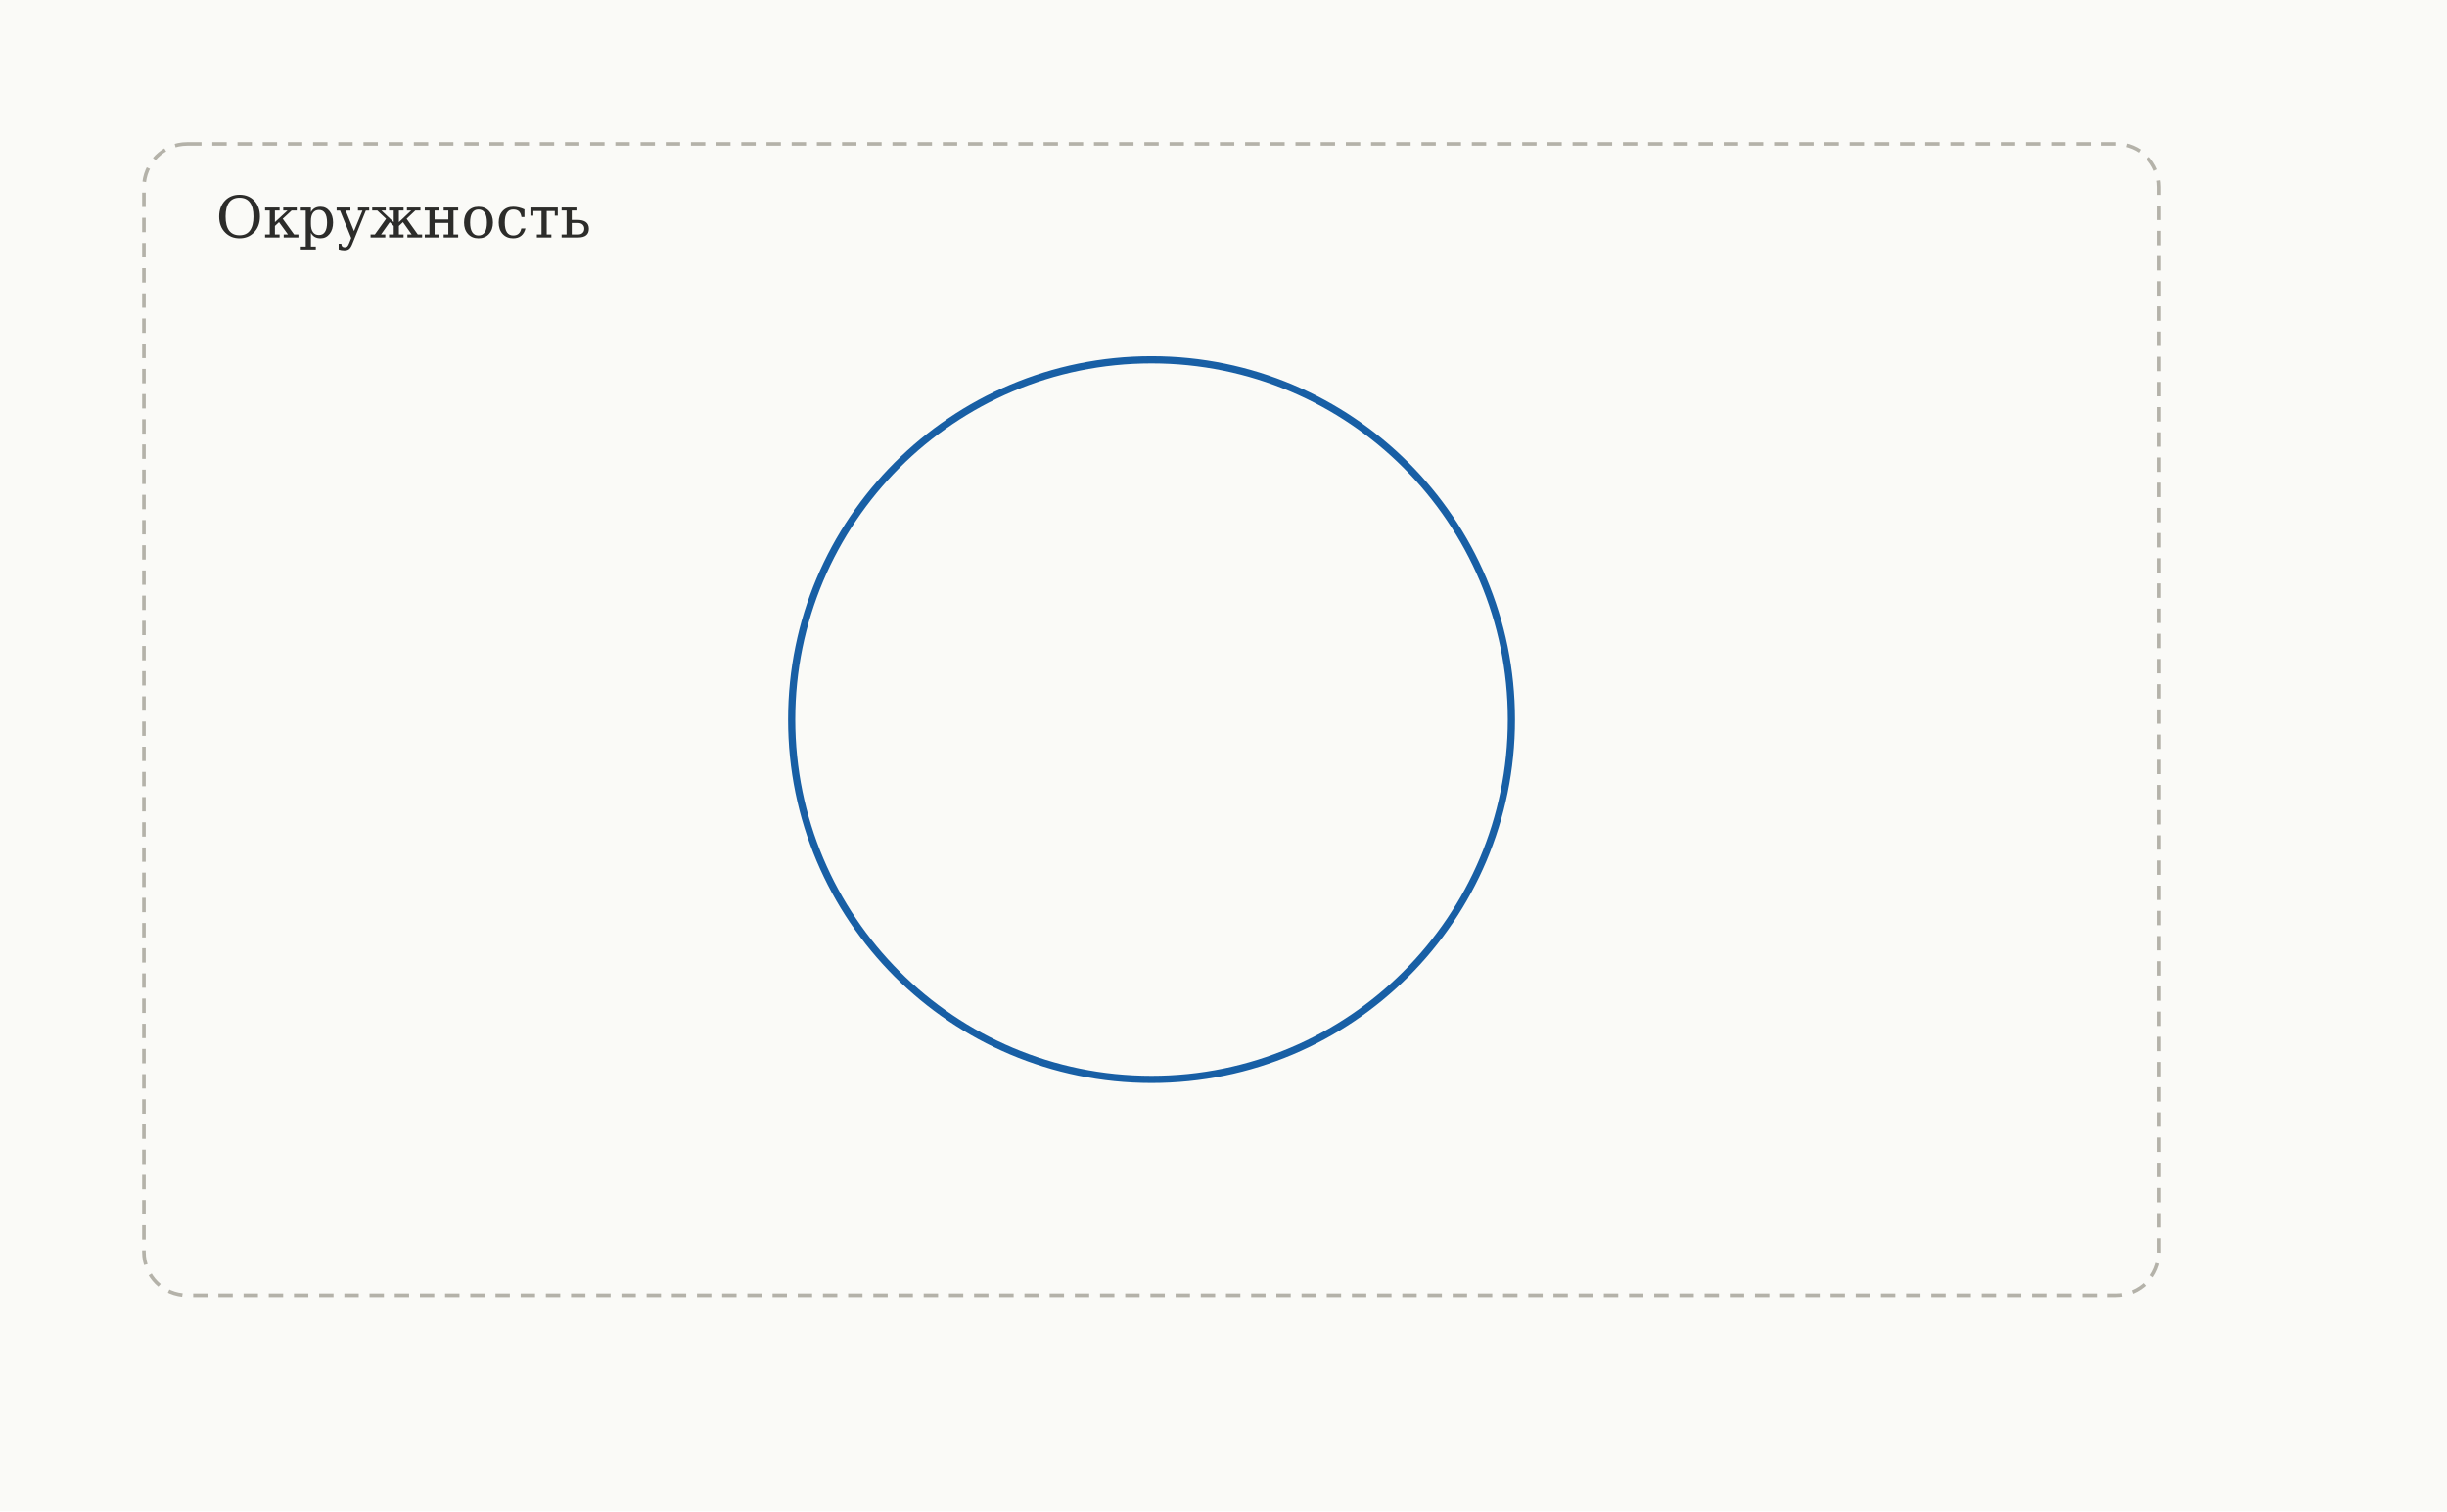
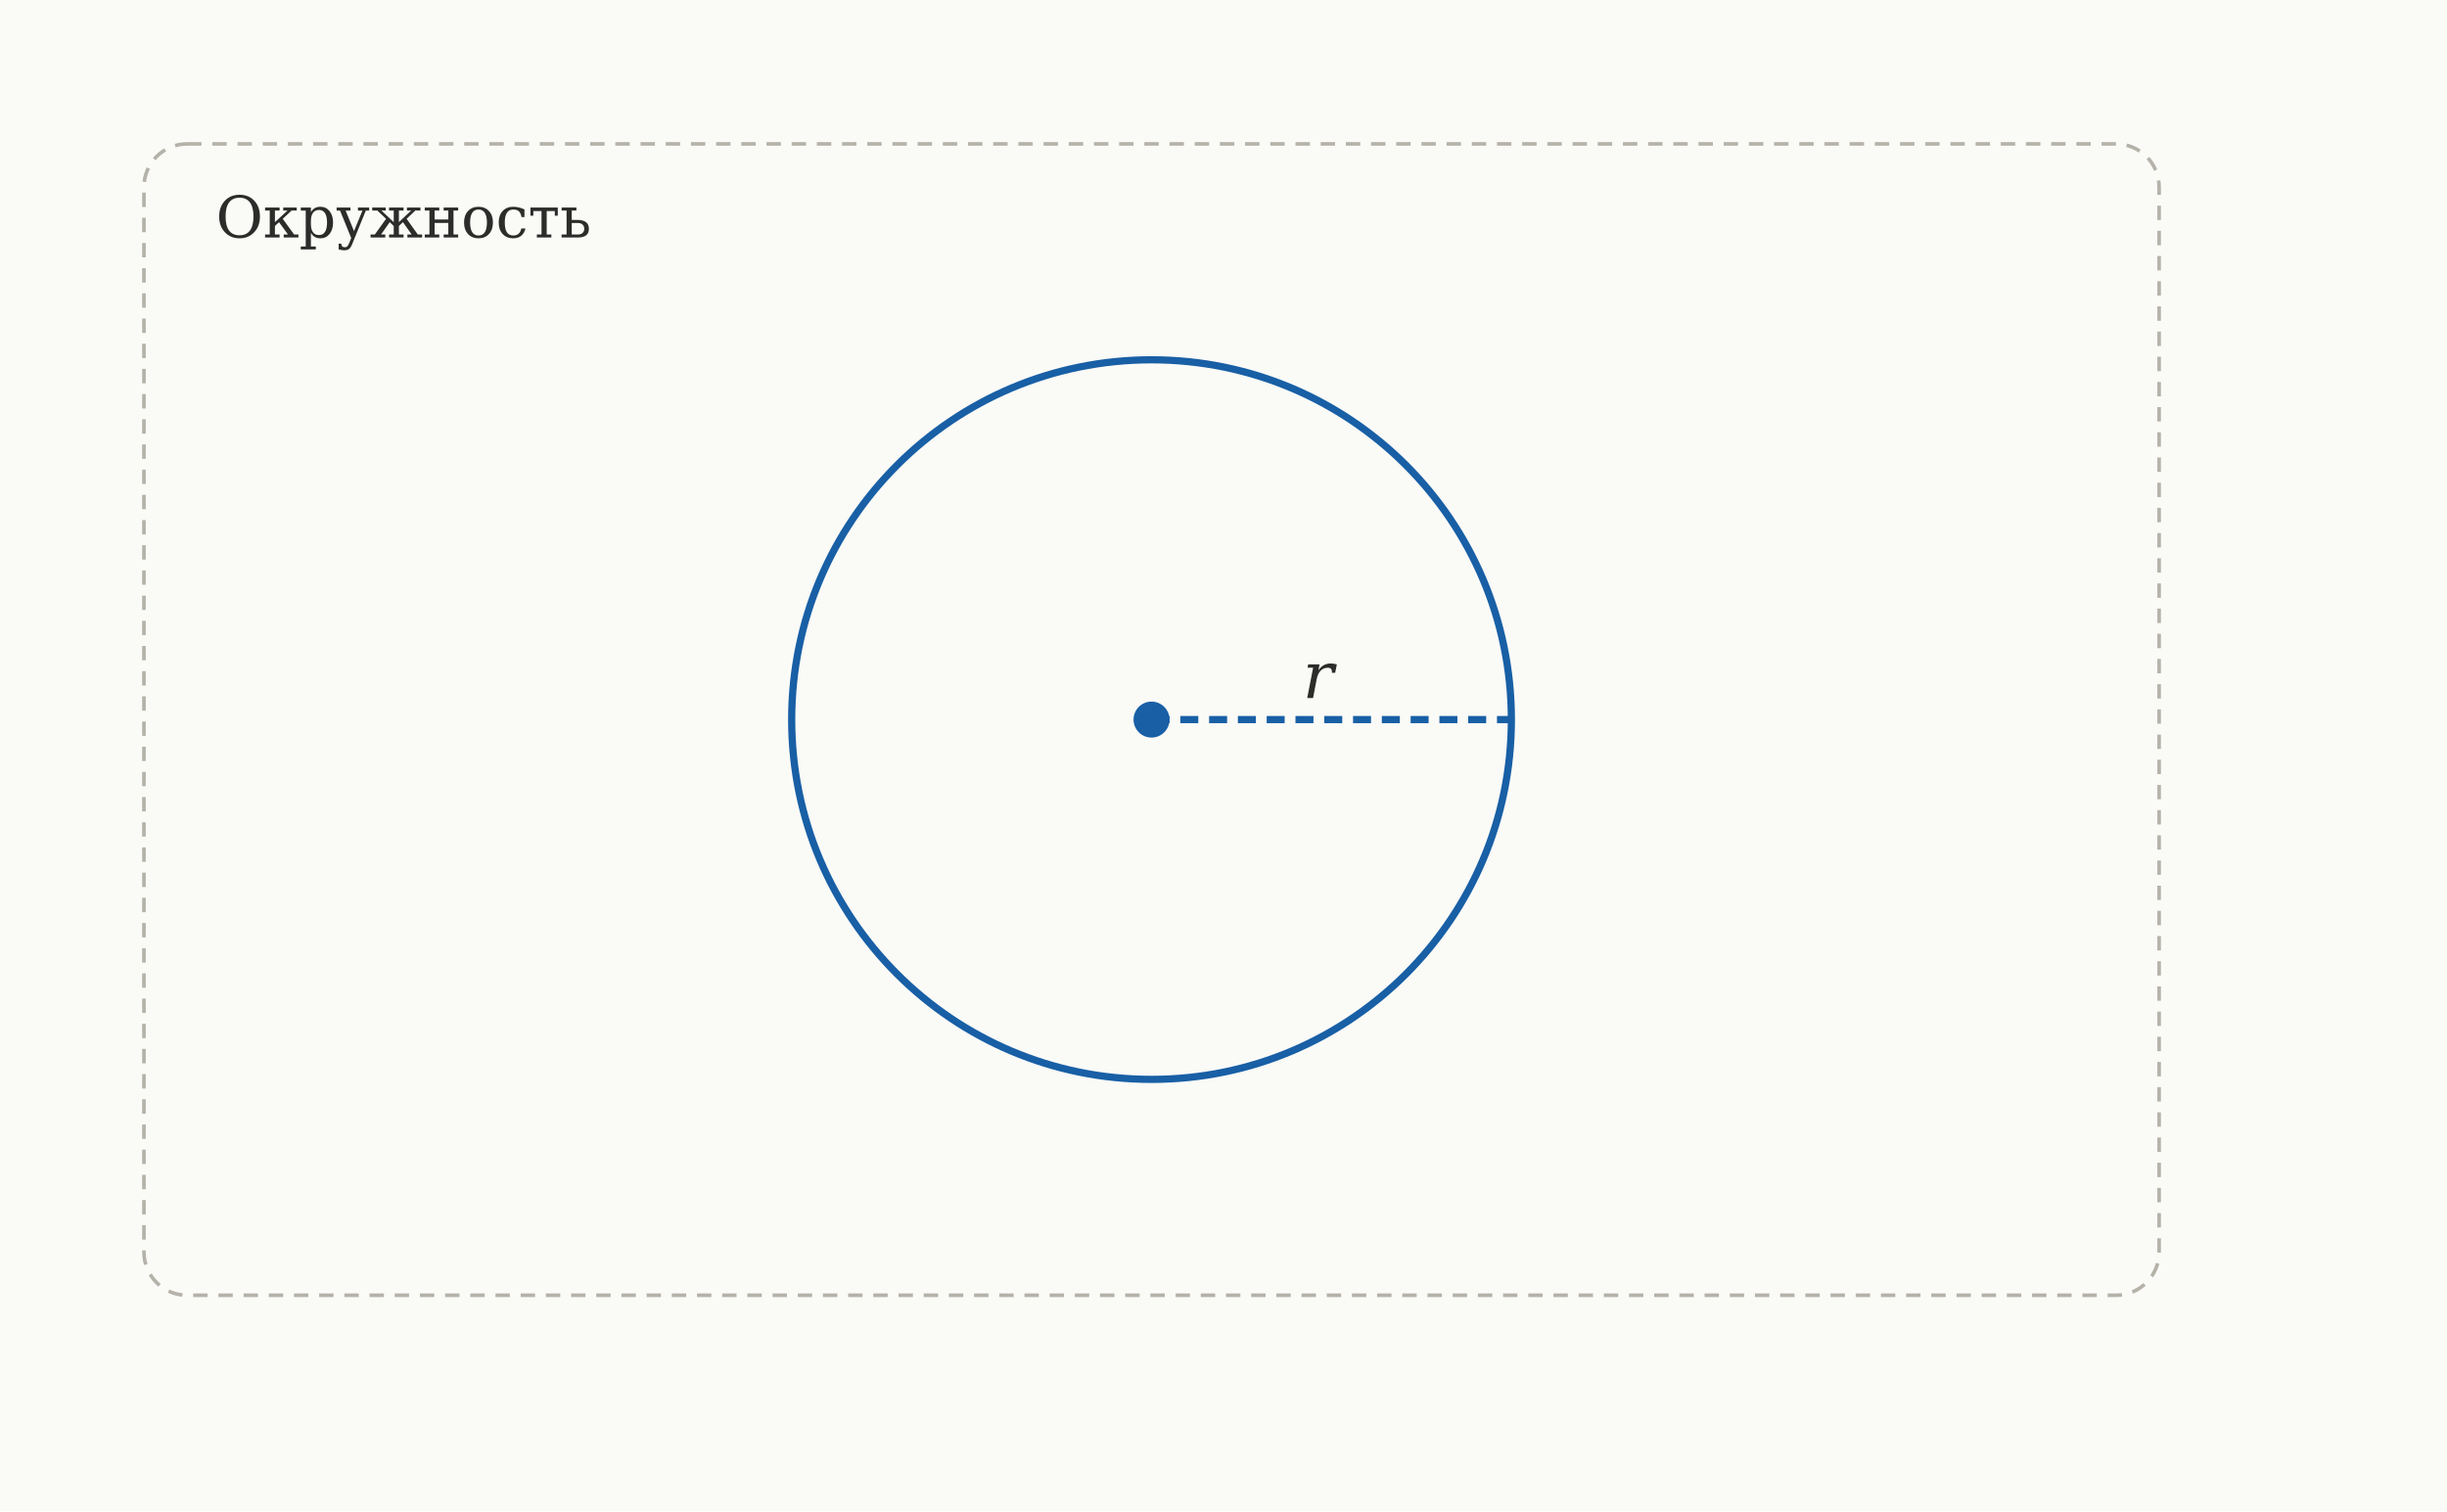
<svg xmlns="http://www.w3.org/2000/svg" width="680" height="420" viewBox="0 0 680 420" role="img">
  <rect width="680" height="420" fill="#FAFAF7" />
  <rect x="40" y="40" width="560" height="320" rx="12" fill="none" stroke="#B4B2A9" stroke-width="1" stroke-dasharray="4 3" />
  <text x="60" y="66" font-family="DejaVu Serif, serif" font-size="16" font-weight="500" fill="#2C2C2A">Окружность</text>
  <circle cx="320" cy="200" r="100" fill="none" stroke="#185FA5" stroke-width="2" />
+   <circle cx="320" cy="200" r="5" fill="#185FA5" />
+   <line x1="320" y1="200" x2="420" y2="200" stroke="#185FA5" stroke-width="2" stroke-dasharray="5 3" />
+   <text x="362" y="194" font-family="DejaVu Serif, serif" font-size="18" font-style="italic" fill="#2C2C2A">r</text>
</svg>
